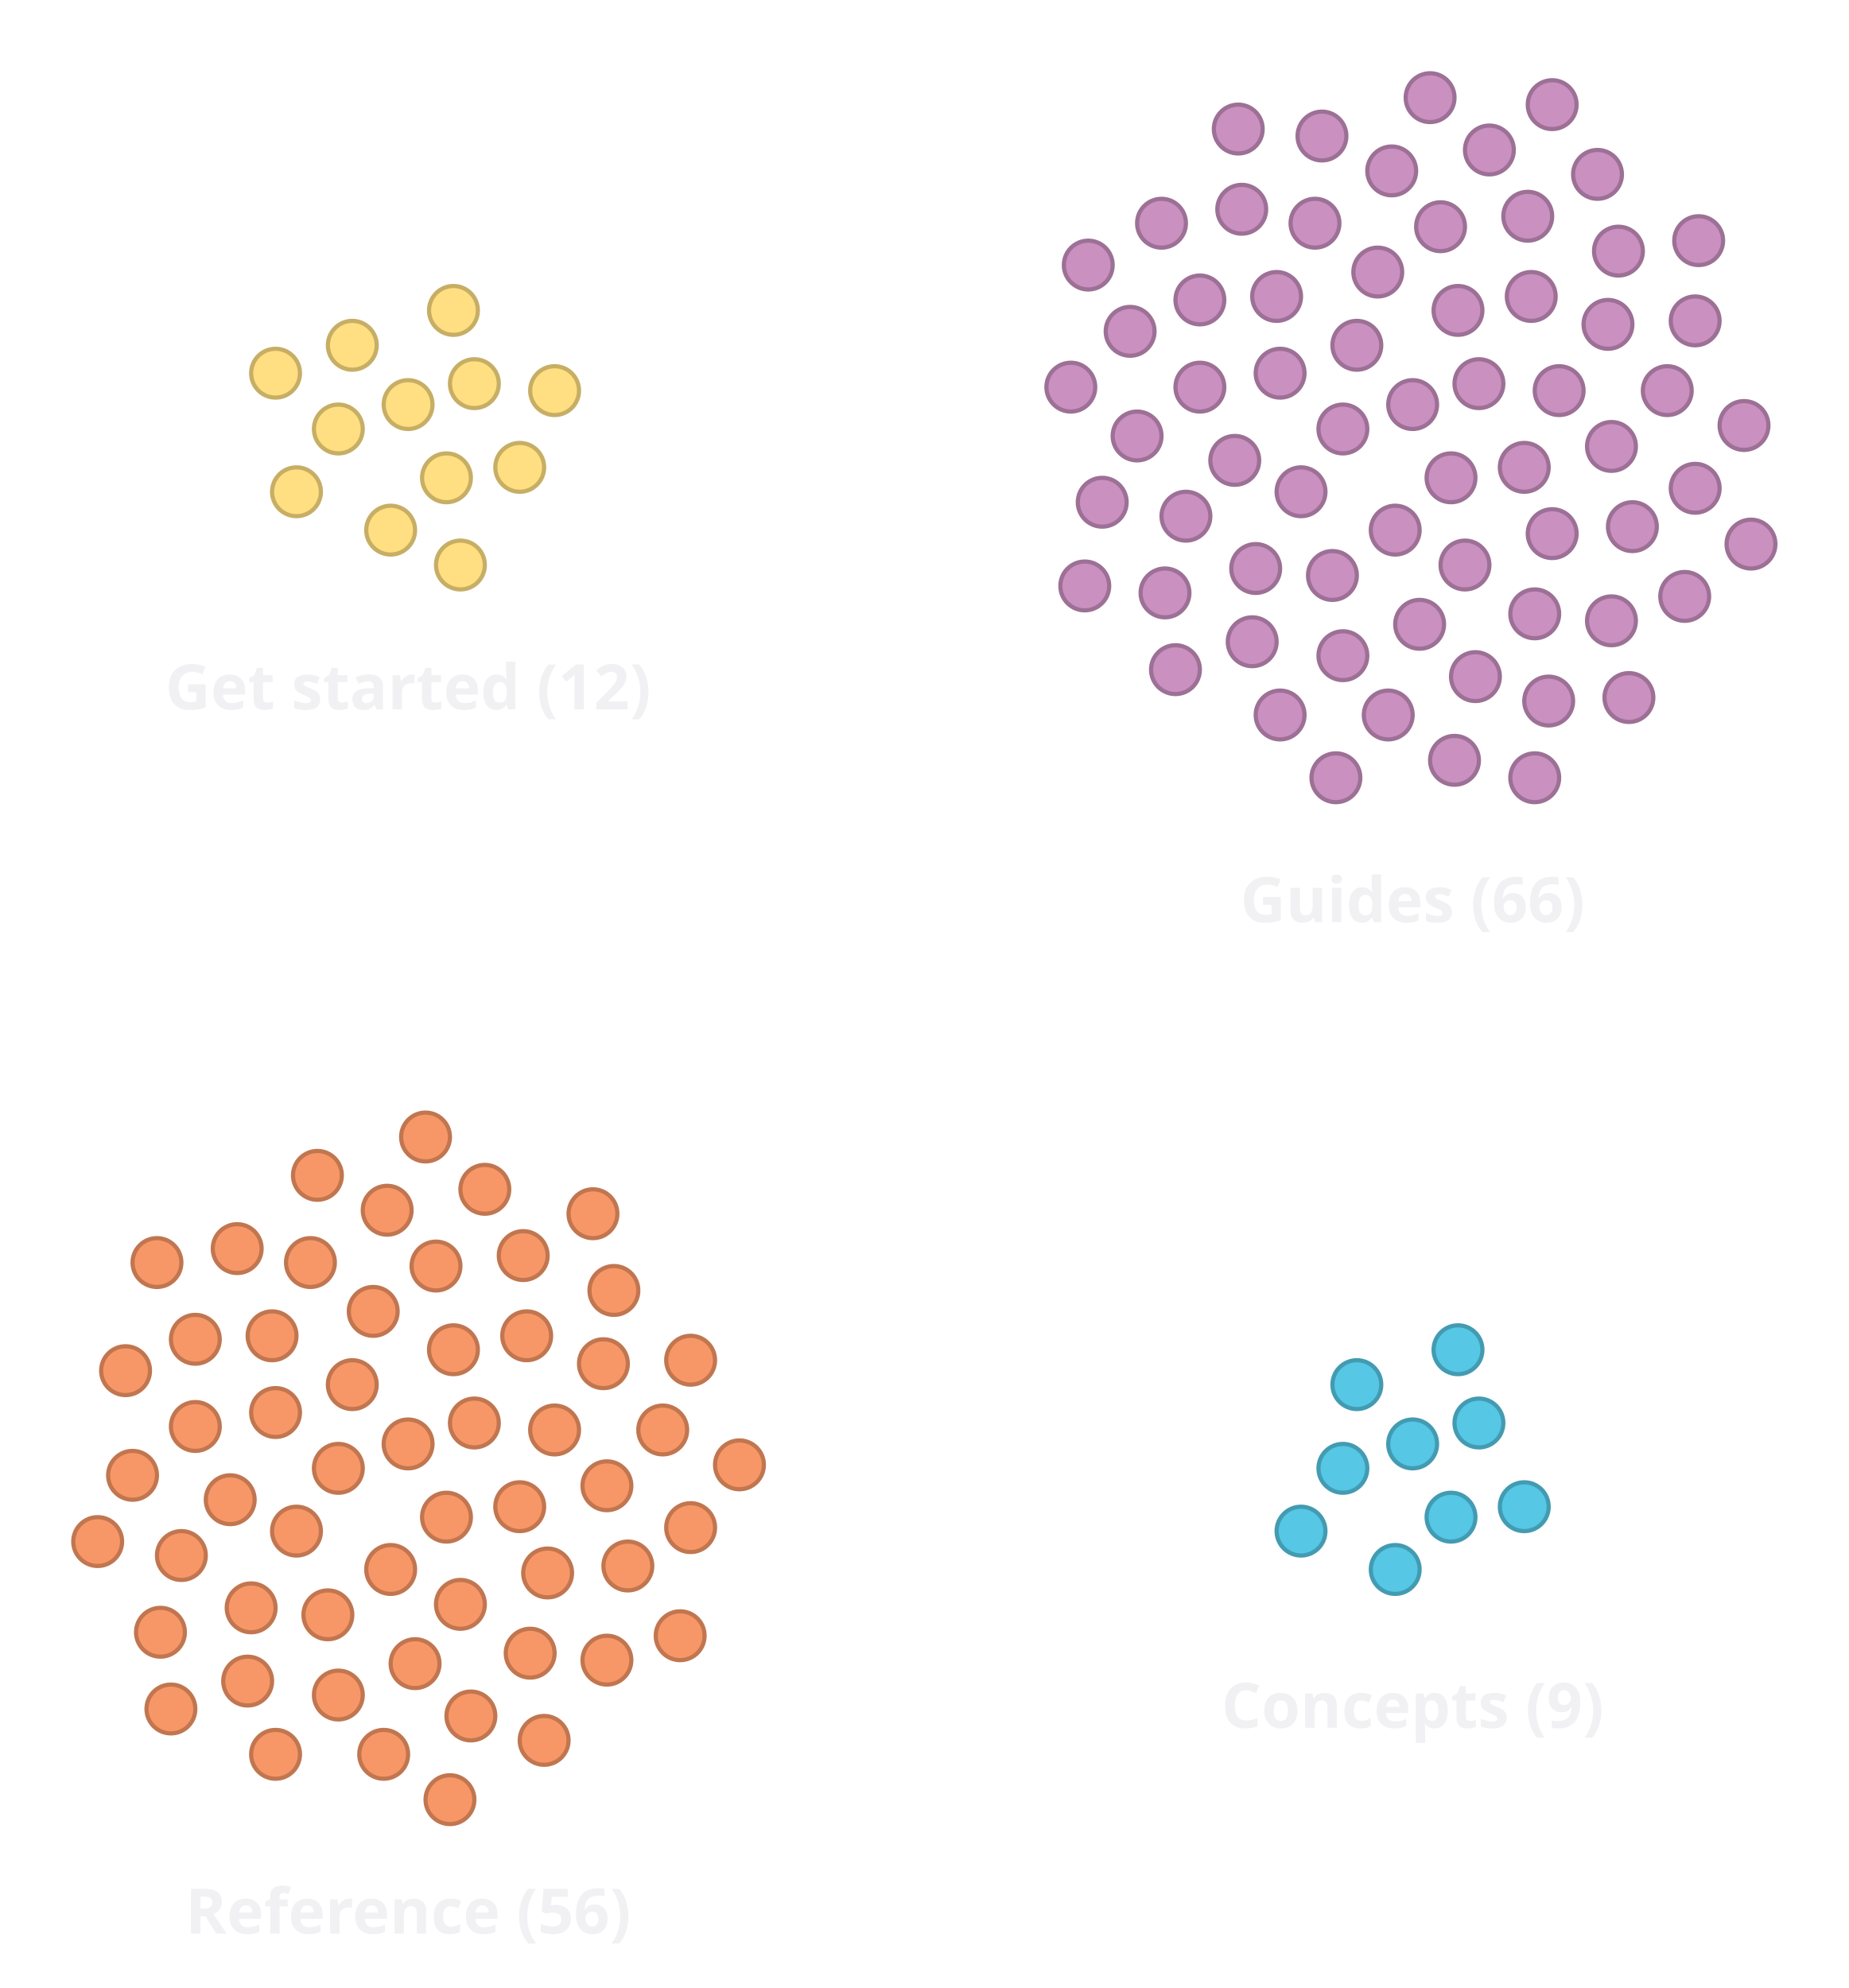
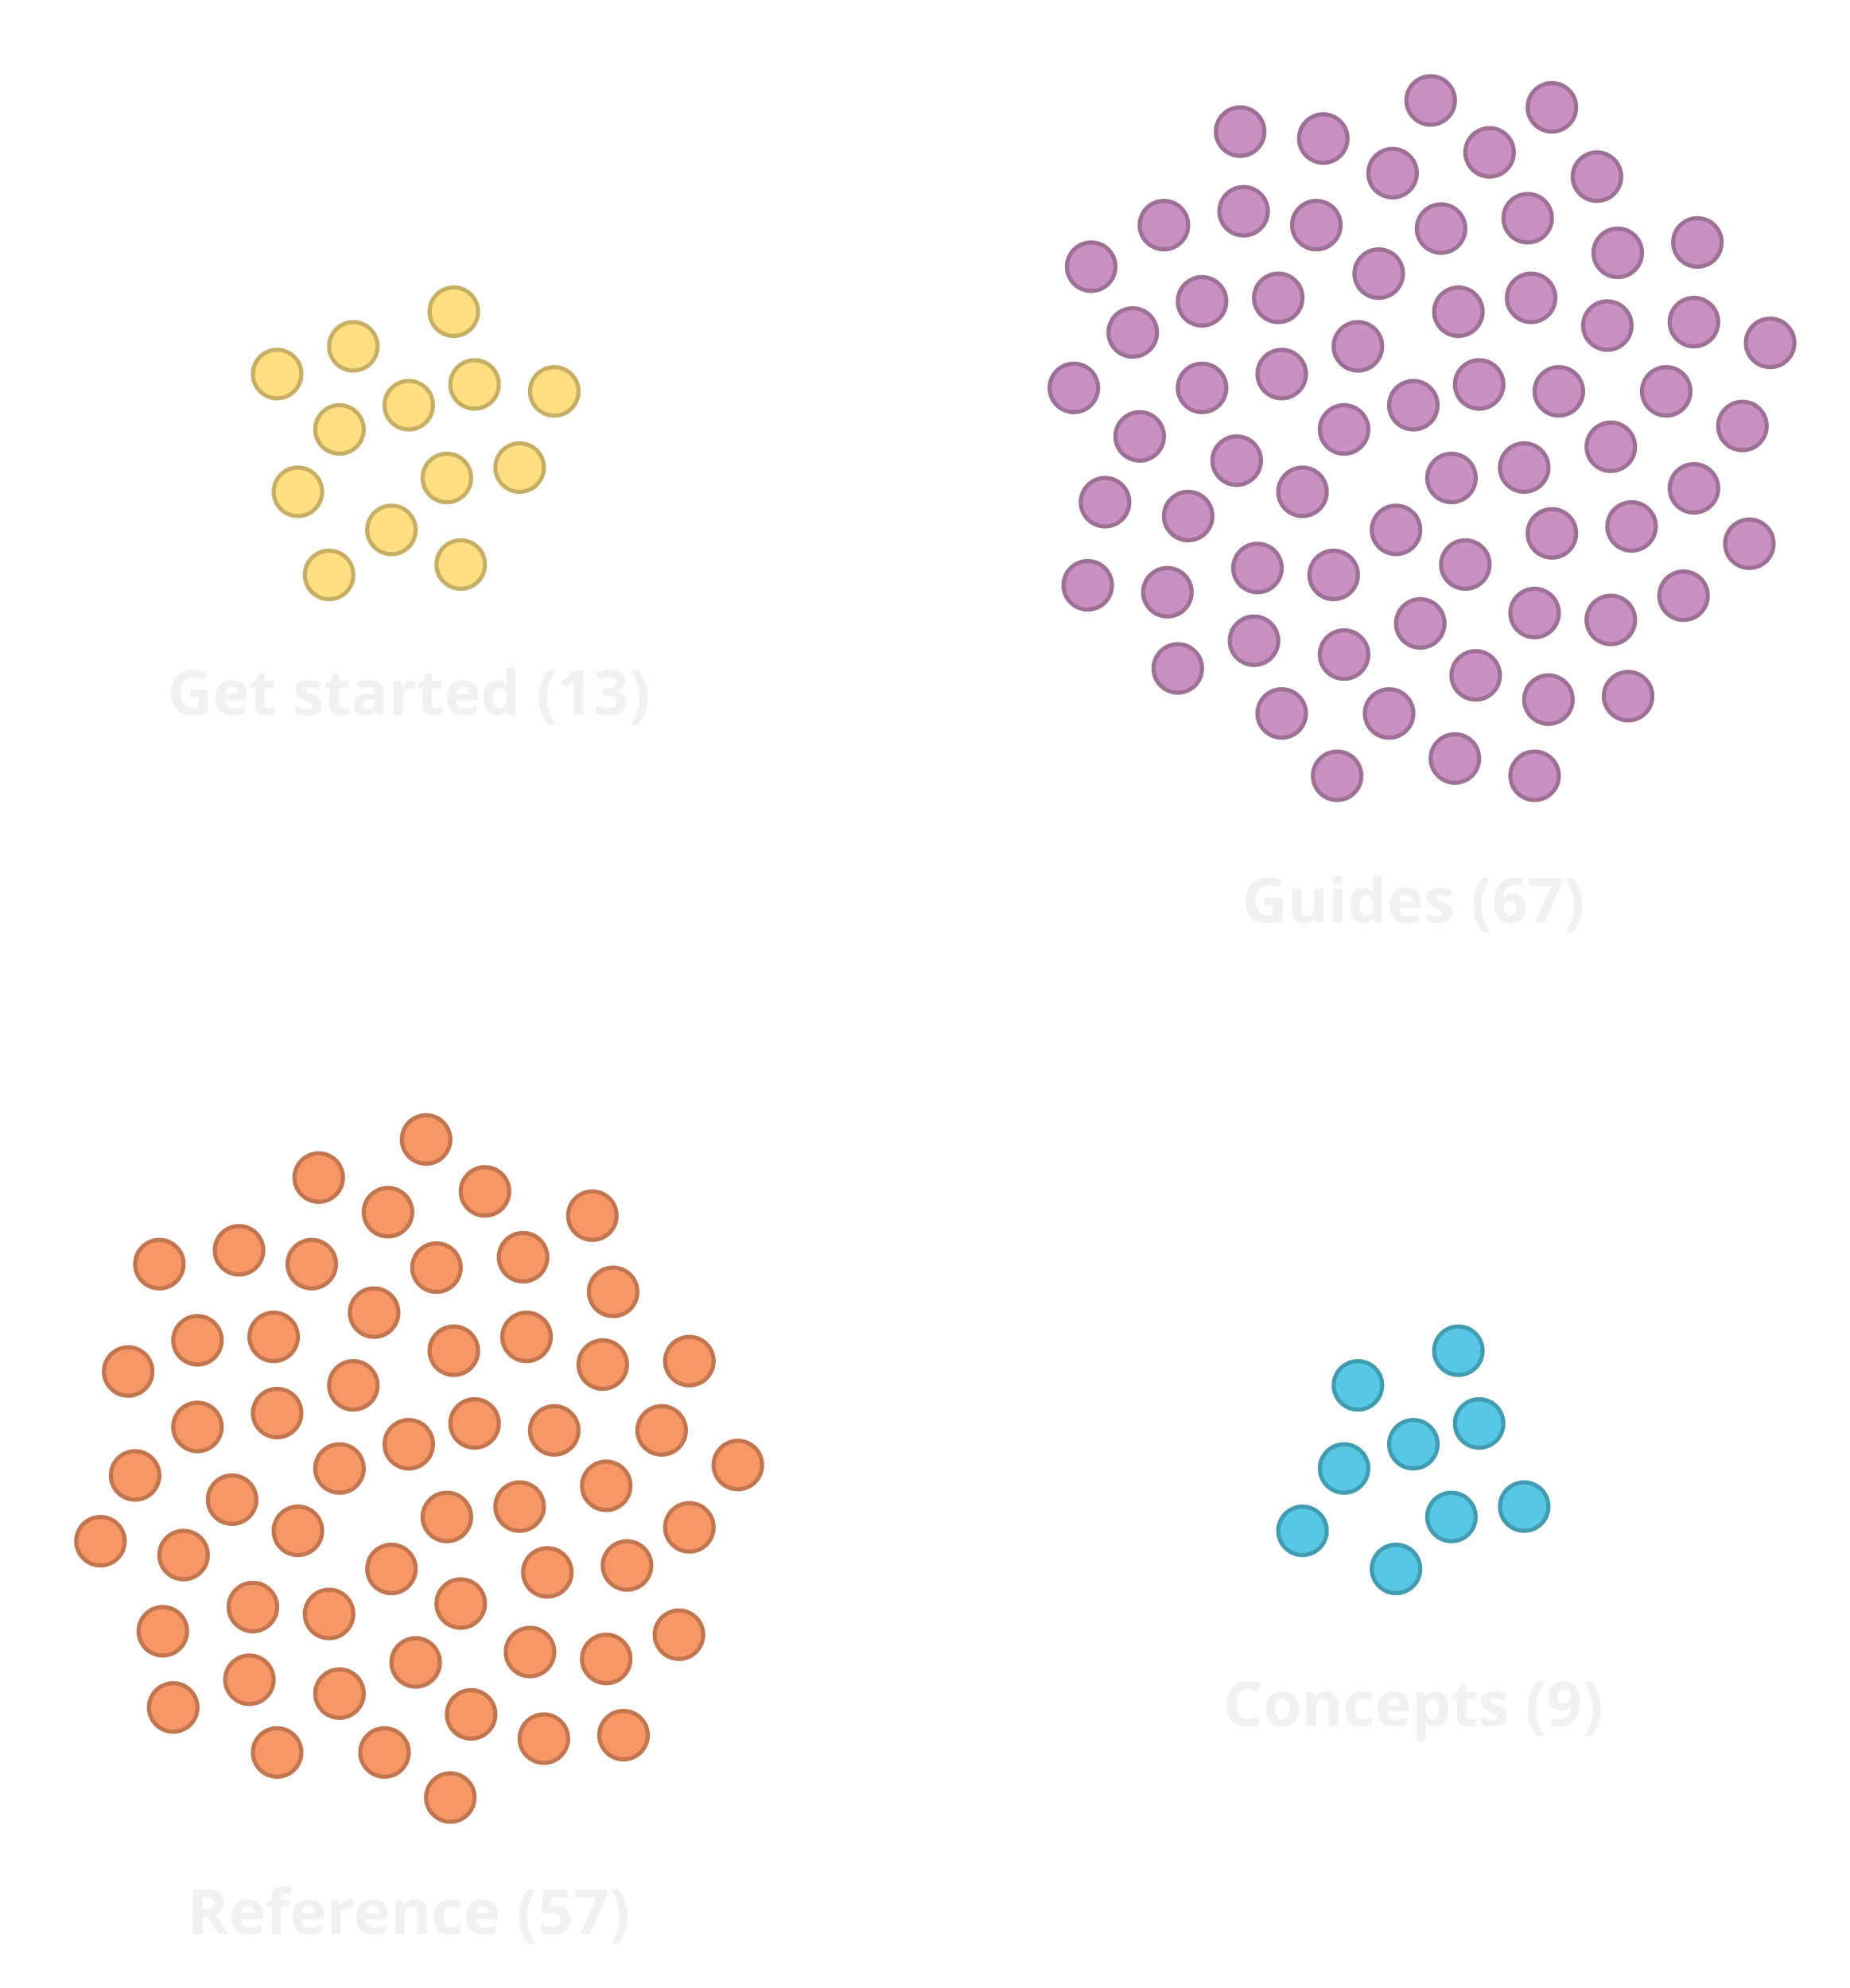
- <svg xmlns="http://www.w3.org/2000/svg" id="docs-graph-1-dark" width="100%" style="max-width: 530px;" viewBox="0 0 530 570" role="img" aria-labelledby="docs-graph-1-dark-title docs-graph-1-dark-desc">
+ <svg xmlns="http://www.w3.org/2000/svg" id="docs-graph-1-dark" width="100%" style="max-width: 534px;" viewBox="0 0 534 574" role="img" aria-labelledby="docs-graph-1-dark-title docs-graph-1-dark-desc">
  <style>#docs-graph-1-dark{font-family:"Relate Sans",system-ui,sans-serif}#docs-graph-1-dark .s-get-started{fill:#FFDF81;stroke:#C7AE65;stroke-width:1.2}#docs-graph-1-dark .s-guides{fill:#C990C0;stroke:#9D7096;stroke-width:1.2}#docs-graph-1-dark .s-reference{fill:#F79767;stroke:#C17650;stroke-width:1.2}#docs-graph-1-dark .s-concepts{fill:#56C7E4;stroke:#439BB2;stroke-width:1.2}#docs-graph-1-dark .sec{font-size:18px;font-weight:600;fill:#F1F1F3}</style>
-   <circle class="s-concepts" cx="405" cy="414" r="7" />
-   <circle class="s-concepts" cx="416" cy="435" r="7" />
-   <circle class="s-concepts" cx="385" cy="421" r="7" />
-   <circle class="s-concepts" cx="424" cy="408" r="7" />
-   <circle class="s-concepts" cx="400" cy="450" r="7" />
-   <circle class="s-concepts" cx="389" cy="397" r="7" />
-   <circle class="s-concepts" cx="437" cy="432" r="7" />
-   <circle class="s-concepts" cx="373" cy="439" r="7" />
-   <circle class="s-concepts" cx="418" cy="387" r="7" />
-   <circle class="s-get-started" cx="117" cy="116" r="7" />
-   <circle class="s-get-started" cx="128" cy="137" r="7" />
-   <circle class="s-get-started" cx="97" cy="123" r="7" />
-   <circle class="s-get-started" cx="136" cy="110" r="7" />
-   <circle class="s-get-started" cx="112" cy="152" r="7" />
-   <circle class="s-get-started" cx="101" cy="99" r="7" />
-   <circle class="s-get-started" cx="149" cy="134" r="7" />
-   <circle class="s-get-started" cx="85" cy="141" r="7" />
-   <circle class="s-get-started" cx="130" cy="89" r="7" />
-   <circle class="s-get-started" cx="132" cy="162" r="7" />
-   <circle class="s-get-started" cx="79" cy="107" r="7" />
-   <circle class="s-get-started" cx="159" cy="112" r="7" />
-   <circle class="s-guides" cx="405" cy="116" r="7" />
-   <circle class="s-guides" cx="416" cy="137" r="7" />
-   <circle class="s-guides" cx="385" cy="123" r="7" />
-   <circle class="s-guides" cx="424" cy="110" r="7" />
-   <circle class="s-guides" cx="400" cy="152" r="7" />
-   <circle class="s-guides" cx="389" cy="99" r="7" />
-   <circle class="s-guides" cx="437" cy="134" r="7" />
-   <circle class="s-guides" cx="373" cy="141" r="7" />
-   <circle class="s-guides" cx="418" cy="89" r="7" />
-   <circle class="s-guides" cx="420" cy="162" r="7" />
-   <circle class="s-guides" cx="367" cy="107" r="7" />
-   <circle class="s-guides" cx="447" cy="112" r="7" />
-   <circle class="s-guides" cx="382" cy="165" r="7" />
-   <circle class="s-guides" cx="395" cy="78" r="7" />
-   <circle class="s-guides" cx="445" cy="153" r="7" />
-   <circle class="s-guides" cx="354" cy="132" r="7" />
-   <circle class="s-guides" cx="439" cy="85" r="7" />
-   <circle class="s-guides" cx="407" cy="179" r="7" />
-   <circle class="s-guides" cx="366" cy="85" r="7" />
-   <circle class="s-guides" cx="462" cy="128" r="7" />
-   <circle class="s-guides" cx="360" cy="163" r="7" />
-   <circle class="s-guides" cx="413" cy="65" r="7" />
-   <circle class="s-guides" cx="440" cy="176" r="7" />
-   <circle class="s-guides" cx="344" cy="111" r="7" />
-   <circle class="s-guides" cx="461" cy="93" r="7" />
-   <circle class="s-guides" cx="385" cy="188" r="7" />
-   <circle class="s-guides" cx="377" cy="64" r="7" />
-   <circle class="s-guides" cx="468" cy="151" r="7" />
-   <circle class="s-guides" cx="340" cy="148" r="7" />
-   <circle class="s-guides" cx="438" cy="62" r="7" />
-   <circle class="s-guides" cx="423" cy="194" r="7" />
-   <circle class="s-guides" cx="344" cy="86" r="7" />
-   <circle class="s-guides" cx="478" cy="112" r="7" />
-   <circle class="s-guides" cx="359" cy="184" r="7" />
-   <circle class="s-guides" cx="399" cy="49" r="7" />
-   <circle class="s-guides" cx="462" cy="178" r="7" />
-   <circle class="s-guides" cx="326" cy="125" r="7" />
-   <circle class="s-guides" cx="464" cy="72" r="7" />
-   <circle class="s-guides" cx="398" cy="205" r="7" />
-   <circle class="s-guides" cx="356" cy="60" r="7" />
-   <circle class="s-guides" cx="486" cy="140" r="7" />
-   <circle class="s-guides" cx="334" cy="170" r="7" />
-   <circle class="s-guides" cx="427" cy="43" r="7" />
-   <circle class="s-guides" cx="444" cy="201" r="7" />
-   <circle class="s-guides" cx="324" cy="95" r="7" />
-   <circle class="s-guides" cx="486" cy="92" r="7" />
-   <circle class="s-guides" cx="367" cy="205" r="7" />
-   <circle class="s-guides" cx="379" cy="39" r="7" />
-   <circle class="s-guides" cx="483" cy="171" r="7" />
-   <circle class="s-guides" cx="316" cy="144" r="7" />
-   <circle class="s-guides" cx="458" cy="50" r="7" />
-   <circle class="s-guides" cx="417" cy="218" r="7" />
-   <circle class="s-guides" cx="333" cy="64" r="7" />
-   <circle class="s-guides" cx="500" cy="122" r="7" />
-   <circle class="s-guides" cx="337" cy="192" r="7" />
-   <circle class="s-guides" cx="410" cy="28" r="7" />
-   <circle class="s-guides" cx="467" cy="200" r="7" />
-   <circle class="s-guides" cx="307" cy="111" r="7" />
-   <circle class="s-guides" cx="487" cy="69" r="7" />
-   <circle class="s-guides" cx="383" cy="223" r="7" />
-   <circle class="s-guides" cx="355" cy="37" r="7" />
-   <circle class="s-guides" cx="502" cy="156" r="7" />
-   <circle class="s-guides" cx="311" cy="168" r="7" />
-   <circle class="s-guides" cx="445" cy="30" r="7" />
-   <circle class="s-guides" cx="440" cy="223" r="7" />
-   <circle class="s-guides" cx="312" cy="76" r="7" />
-   <circle class="s-reference" cx="117" cy="414" r="7" />
-   <circle class="s-reference" cx="128" cy="435" r="7" />
-   <circle class="s-reference" cx="97" cy="421" r="7" />
-   <circle class="s-reference" cx="136" cy="408" r="7" />
-   <circle class="s-reference" cx="112" cy="450" r="7" />
-   <circle class="s-reference" cx="101" cy="397" r="7" />
-   <circle class="s-reference" cx="149" cy="432" r="7" />
-   <circle class="s-reference" cx="85" cy="439" r="7" />
-   <circle class="s-reference" cx="130" cy="387" r="7" />
-   <circle class="s-reference" cx="132" cy="460" r="7" />
-   <circle class="s-reference" cx="79" cy="405" r="7" />
-   <circle class="s-reference" cx="159" cy="410" r="7" />
-   <circle class="s-reference" cx="94" cy="463" r="7" />
-   <circle class="s-reference" cx="107" cy="376" r="7" />
-   <circle class="s-reference" cx="157" cy="451" r="7" />
-   <circle class="s-reference" cx="66" cy="430" r="7" />
-   <circle class="s-reference" cx="151" cy="383" r="7" />
-   <circle class="s-reference" cx="119" cy="477" r="7" />
-   <circle class="s-reference" cx="78" cy="383" r="7" />
-   <circle class="s-reference" cx="174" cy="426" r="7" />
-   <circle class="s-reference" cx="72" cy="461" r="7" />
-   <circle class="s-reference" cx="125" cy="363" r="7" />
-   <circle class="s-reference" cx="152" cy="474" r="7" />
-   <circle class="s-reference" cx="56" cy="409" r="7" />
-   <circle class="s-reference" cx="173" cy="391" r="7" />
-   <circle class="s-reference" cx="97" cy="486" r="7" />
-   <circle class="s-reference" cx="89" cy="362" r="7" />
-   <circle class="s-reference" cx="180" cy="449" r="7" />
-   <circle class="s-reference" cx="52" cy="446" r="7" />
-   <circle class="s-reference" cx="150" cy="360" r="7" />
-   <circle class="s-reference" cx="135" cy="492" r="7" />
-   <circle class="s-reference" cx="56" cy="384" r="7" />
-   <circle class="s-reference" cx="190" cy="410" r="7" />
-   <circle class="s-reference" cx="71" cy="482" r="7" />
-   <circle class="s-reference" cx="111" cy="347" r="7" />
-   <circle class="s-reference" cx="174" cy="476" r="7" />
-   <circle class="s-reference" cx="38" cy="423" r="7" />
-   <circle class="s-reference" cx="176" cy="370" r="7" />
-   <circle class="s-reference" cx="110" cy="503" r="7" />
-   <circle class="s-reference" cx="68" cy="358" r="7" />
-   <circle class="s-reference" cx="198" cy="438" r="7" />
-   <circle class="s-reference" cx="46" cy="468" r="7" />
-   <circle class="s-reference" cx="139" cy="341" r="7" />
-   <circle class="s-reference" cx="156" cy="499" r="7" />
-   <circle class="s-reference" cx="36" cy="393" r="7" />
-   <circle class="s-reference" cx="198" cy="390" r="7" />
-   <circle class="s-reference" cx="79" cy="503" r="7" />
-   <circle class="s-reference" cx="91" cy="337" r="7" />
-   <circle class="s-reference" cx="195" cy="469" r="7" />
-   <circle class="s-reference" cx="28" cy="442" r="7" />
-   <circle class="s-reference" cx="170" cy="348" r="7" />
-   <circle class="s-reference" cx="129" cy="516" r="7" />
-   <circle class="s-reference" cx="45" cy="362" r="7" />
-   <circle class="s-reference" cx="212" cy="420" r="7" />
-   <circle class="s-reference" cx="49" cy="490" r="7" />
-   <circle class="s-reference" cx="122" cy="326" r="7" />
-   <text class="sec" x="117" y="203.4" text-anchor="middle">Get started (12)</text>
-   <text class="sec" x="405" y="264.4" text-anchor="middle">Guides (66)</text>
-   <text class="sec" x="117" y="554.4" text-anchor="middle">Reference (56)</text>
-   <text class="sec" x="405" y="495.4" text-anchor="middle">Concepts (9)</text>
+   <circle class="s-concepts" cx="408" cy="417" r="7" />
+   <circle class="s-concepts" cx="419" cy="438" r="7" />
+   <circle class="s-concepts" cx="388" cy="424" r="7" />
+   <circle class="s-concepts" cx="427" cy="411" r="7" />
+   <circle class="s-concepts" cx="403" cy="453" r="7" />
+   <circle class="s-concepts" cx="392" cy="400" r="7" />
+   <circle class="s-concepts" cx="440" cy="435" r="7" />
+   <circle class="s-concepts" cx="376" cy="442" r="7" />
+   <circle class="s-concepts" cx="421" cy="390" r="7" />
+   <circle class="s-get-started" cx="118" cy="117" r="7" />
+   <circle class="s-get-started" cx="129" cy="138" r="7" />
+   <circle class="s-get-started" cx="98" cy="124" r="7" />
+   <circle class="s-get-started" cx="137" cy="111" r="7" />
+   <circle class="s-get-started" cx="113" cy="153" r="7" />
+   <circle class="s-get-started" cx="102" cy="100" r="7" />
+   <circle class="s-get-started" cx="150" cy="135" r="7" />
+   <circle class="s-get-started" cx="86" cy="142" r="7" />
+   <circle class="s-get-started" cx="131" cy="90" r="7" />
+   <circle class="s-get-started" cx="133" cy="163" r="7" />
+   <circle class="s-get-started" cx="80" cy="108" r="7" />
+   <circle class="s-get-started" cx="160" cy="113" r="7" />
+   <circle class="s-get-started" cx="95" cy="166" r="7" />
+   <circle class="s-guides" cx="408" cy="117" r="7" />
+   <circle class="s-guides" cx="419" cy="138" r="7" />
+   <circle class="s-guides" cx="388" cy="124" r="7" />
+   <circle class="s-guides" cx="427" cy="111" r="7" />
+   <circle class="s-guides" cx="403" cy="153" r="7" />
+   <circle class="s-guides" cx="392" cy="100" r="7" />
+   <circle class="s-guides" cx="440" cy="135" r="7" />
+   <circle class="s-guides" cx="376" cy="142" r="7" />
+   <circle class="s-guides" cx="421" cy="90" r="7" />
+   <circle class="s-guides" cx="423" cy="163" r="7" />
+   <circle class="s-guides" cx="370" cy="108" r="7" />
+   <circle class="s-guides" cx="450" cy="113" r="7" />
+   <circle class="s-guides" cx="385" cy="166" r="7" />
+   <circle class="s-guides" cx="398" cy="79" r="7" />
+   <circle class="s-guides" cx="448" cy="154" r="7" />
+   <circle class="s-guides" cx="357" cy="133" r="7" />
+   <circle class="s-guides" cx="442" cy="86" r="7" />
+   <circle class="s-guides" cx="410" cy="180" r="7" />
+   <circle class="s-guides" cx="369" cy="86" r="7" />
+   <circle class="s-guides" cx="465" cy="129" r="7" />
+   <circle class="s-guides" cx="363" cy="164" r="7" />
+   <circle class="s-guides" cx="416" cy="66" r="7" />
+   <circle class="s-guides" cx="443" cy="177" r="7" />
+   <circle class="s-guides" cx="347" cy="112" r="7" />
+   <circle class="s-guides" cx="464" cy="94" r="7" />
+   <circle class="s-guides" cx="388" cy="189" r="7" />
+   <circle class="s-guides" cx="380" cy="65" r="7" />
+   <circle class="s-guides" cx="471" cy="152" r="7" />
+   <circle class="s-guides" cx="343" cy="149" r="7" />
+   <circle class="s-guides" cx="441" cy="63" r="7" />
+   <circle class="s-guides" cx="426" cy="195" r="7" />
+   <circle class="s-guides" cx="347" cy="87" r="7" />
+   <circle class="s-guides" cx="481" cy="113" r="7" />
+   <circle class="s-guides" cx="362" cy="185" r="7" />
+   <circle class="s-guides" cx="402" cy="50" r="7" />
+   <circle class="s-guides" cx="465" cy="179" r="7" />
+   <circle class="s-guides" cx="329" cy="126" r="7" />
+   <circle class="s-guides" cx="467" cy="73" r="7" />
+   <circle class="s-guides" cx="401" cy="206" r="7" />
+   <circle class="s-guides" cx="359" cy="61" r="7" />
+   <circle class="s-guides" cx="489" cy="141" r="7" />
+   <circle class="s-guides" cx="337" cy="171" r="7" />
+   <circle class="s-guides" cx="430" cy="44" r="7" />
+   <circle class="s-guides" cx="447" cy="202" r="7" />
+   <circle class="s-guides" cx="327" cy="96" r="7" />
+   <circle class="s-guides" cx="489" cy="93" r="7" />
+   <circle class="s-guides" cx="370" cy="206" r="7" />
+   <circle class="s-guides" cx="382" cy="40" r="7" />
+   <circle class="s-guides" cx="486" cy="172" r="7" />
+   <circle class="s-guides" cx="319" cy="145" r="7" />
+   <circle class="s-guides" cx="461" cy="51" r="7" />
+   <circle class="s-guides" cx="420" cy="219" r="7" />
+   <circle class="s-guides" cx="336" cy="65" r="7" />
+   <circle class="s-guides" cx="503" cy="123" r="7" />
+   <circle class="s-guides" cx="340" cy="193" r="7" />
+   <circle class="s-guides" cx="413" cy="29" r="7" />
+   <circle class="s-guides" cx="470" cy="201" r="7" />
+   <circle class="s-guides" cx="310" cy="112" r="7" />
+   <circle class="s-guides" cx="490" cy="70" r="7" />
+   <circle class="s-guides" cx="386" cy="224" r="7" />
+   <circle class="s-guides" cx="358" cy="38" r="7" />
+   <circle class="s-guides" cx="505" cy="157" r="7" />
+   <circle class="s-guides" cx="314" cy="169" r="7" />
+   <circle class="s-guides" cx="448" cy="31" r="7" />
+   <circle class="s-guides" cx="443" cy="224" r="7" />
+   <circle class="s-guides" cx="315" cy="77" r="7" />
+   <circle class="s-guides" cx="511" cy="99" r="7" />
+   <circle class="s-reference" cx="118" cy="417" r="7" />
+   <circle class="s-reference" cx="129" cy="438" r="7" />
+   <circle class="s-reference" cx="98" cy="424" r="7" />
+   <circle class="s-reference" cx="137" cy="411" r="7" />
+   <circle class="s-reference" cx="113" cy="453" r="7" />
+   <circle class="s-reference" cx="102" cy="400" r="7" />
+   <circle class="s-reference" cx="150" cy="435" r="7" />
+   <circle class="s-reference" cx="86" cy="442" r="7" />
+   <circle class="s-reference" cx="131" cy="390" r="7" />
+   <circle class="s-reference" cx="133" cy="463" r="7" />
+   <circle class="s-reference" cx="80" cy="408" r="7" />
+   <circle class="s-reference" cx="160" cy="413" r="7" />
+   <circle class="s-reference" cx="95" cy="466" r="7" />
+   <circle class="s-reference" cx="108" cy="379" r="7" />
+   <circle class="s-reference" cx="158" cy="454" r="7" />
+   <circle class="s-reference" cx="67" cy="433" r="7" />
+   <circle class="s-reference" cx="152" cy="386" r="7" />
+   <circle class="s-reference" cx="120" cy="480" r="7" />
+   <circle class="s-reference" cx="79" cy="386" r="7" />
+   <circle class="s-reference" cx="175" cy="429" r="7" />
+   <circle class="s-reference" cx="73" cy="464" r="7" />
+   <circle class="s-reference" cx="126" cy="366" r="7" />
+   <circle class="s-reference" cx="153" cy="477" r="7" />
+   <circle class="s-reference" cx="57" cy="412" r="7" />
+   <circle class="s-reference" cx="174" cy="394" r="7" />
+   <circle class="s-reference" cx="98" cy="489" r="7" />
+   <circle class="s-reference" cx="90" cy="365" r="7" />
+   <circle class="s-reference" cx="181" cy="452" r="7" />
+   <circle class="s-reference" cx="53" cy="449" r="7" />
+   <circle class="s-reference" cx="151" cy="363" r="7" />
+   <circle class="s-reference" cx="136" cy="495" r="7" />
+   <circle class="s-reference" cx="57" cy="387" r="7" />
+   <circle class="s-reference" cx="191" cy="413" r="7" />
+   <circle class="s-reference" cx="72" cy="485" r="7" />
+   <circle class="s-reference" cx="112" cy="350" r="7" />
+   <circle class="s-reference" cx="175" cy="479" r="7" />
+   <circle class="s-reference" cx="39" cy="426" r="7" />
+   <circle class="s-reference" cx="177" cy="373" r="7" />
+   <circle class="s-reference" cx="111" cy="506" r="7" />
+   <circle class="s-reference" cx="69" cy="361" r="7" />
+   <circle class="s-reference" cx="199" cy="441" r="7" />
+   <circle class="s-reference" cx="47" cy="471" r="7" />
+   <circle class="s-reference" cx="140" cy="344" r="7" />
+   <circle class="s-reference" cx="157" cy="502" r="7" />
+   <circle class="s-reference" cx="37" cy="396" r="7" />
+   <circle class="s-reference" cx="199" cy="393" r="7" />
+   <circle class="s-reference" cx="80" cy="506" r="7" />
+   <circle class="s-reference" cx="92" cy="340" r="7" />
+   <circle class="s-reference" cx="196" cy="472" r="7" />
+   <circle class="s-reference" cx="29" cy="445" r="7" />
+   <circle class="s-reference" cx="171" cy="351" r="7" />
+   <circle class="s-reference" cx="130" cy="519" r="7" />
+   <circle class="s-reference" cx="46" cy="365" r="7" />
+   <circle class="s-reference" cx="213" cy="423" r="7" />
+   <circle class="s-reference" cx="50" cy="493" r="7" />
+   <circle class="s-reference" cx="123" cy="329" r="7" />
+   <circle class="s-reference" cx="180" cy="501" r="7" />
+   <text class="sec" x="118" y="206.4" text-anchor="middle">Get started (13)</text>
+   <text class="sec" x="408" y="266.4" text-anchor="middle">Guides (67)</text>
+   <text class="sec" x="118" y="558.4" text-anchor="middle">Reference (57)</text>
+   <text class="sec" x="408" y="498.4" text-anchor="middle">Concepts (9)</text>
</svg>
